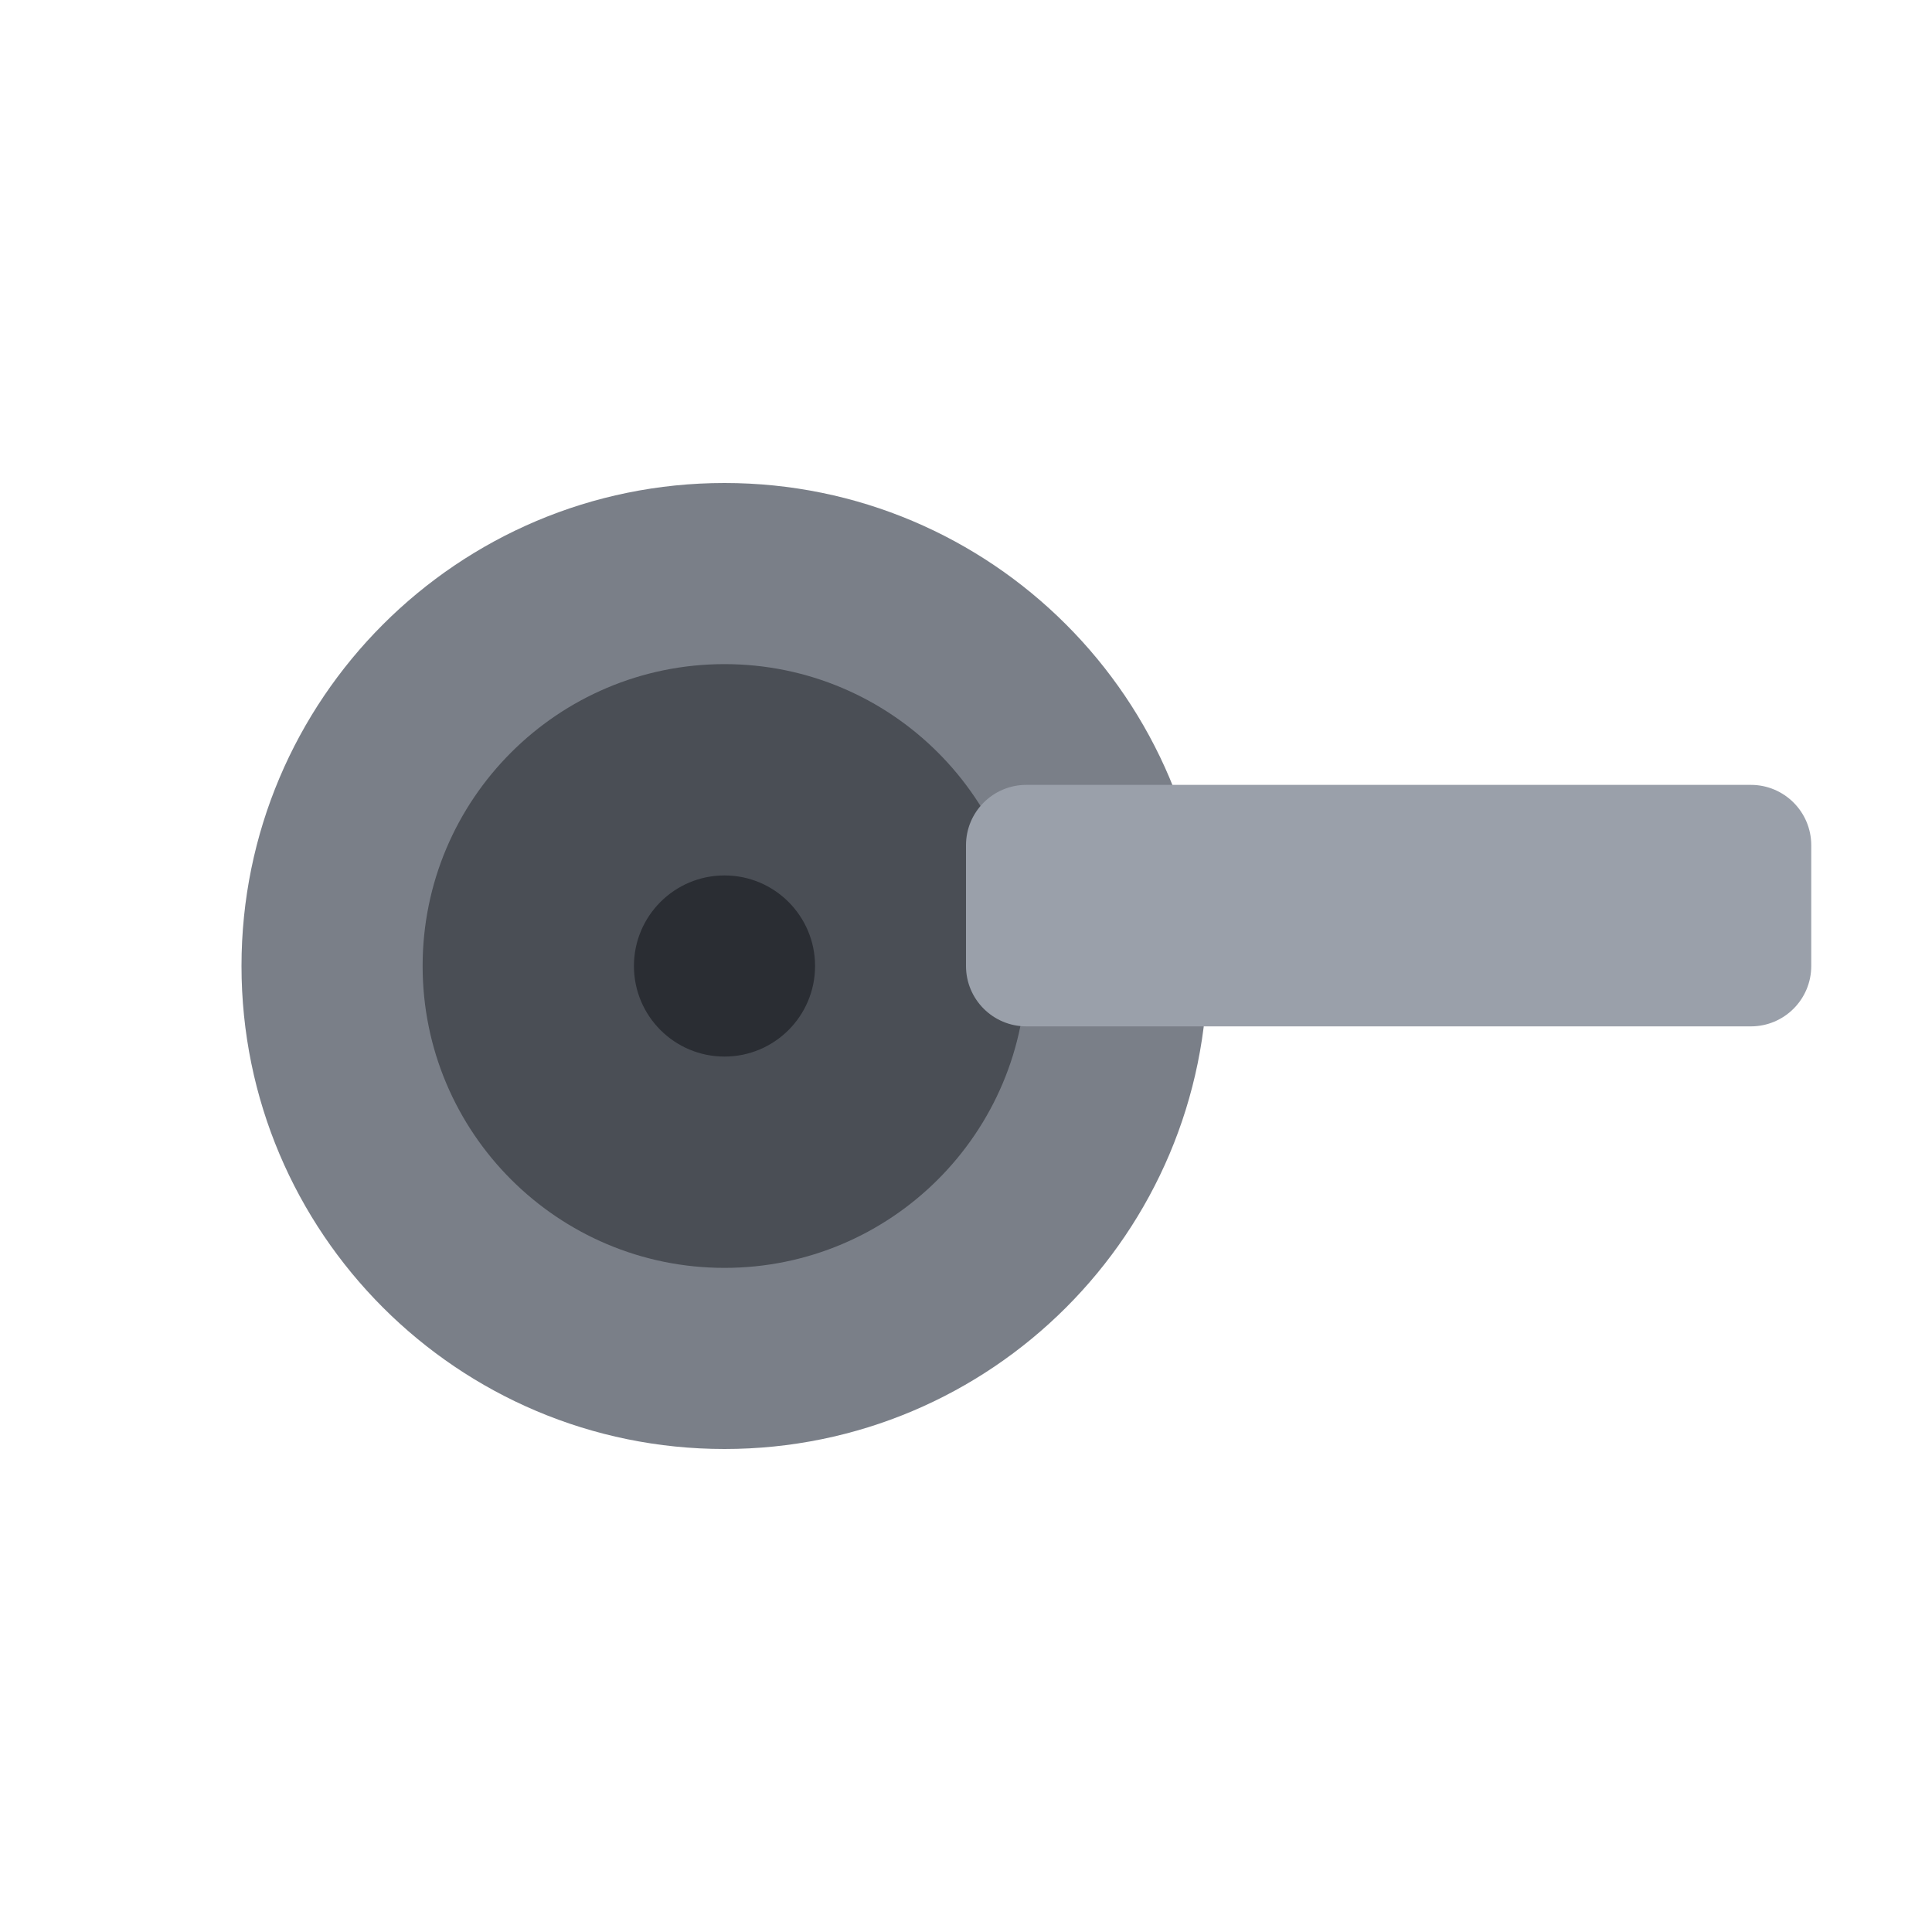
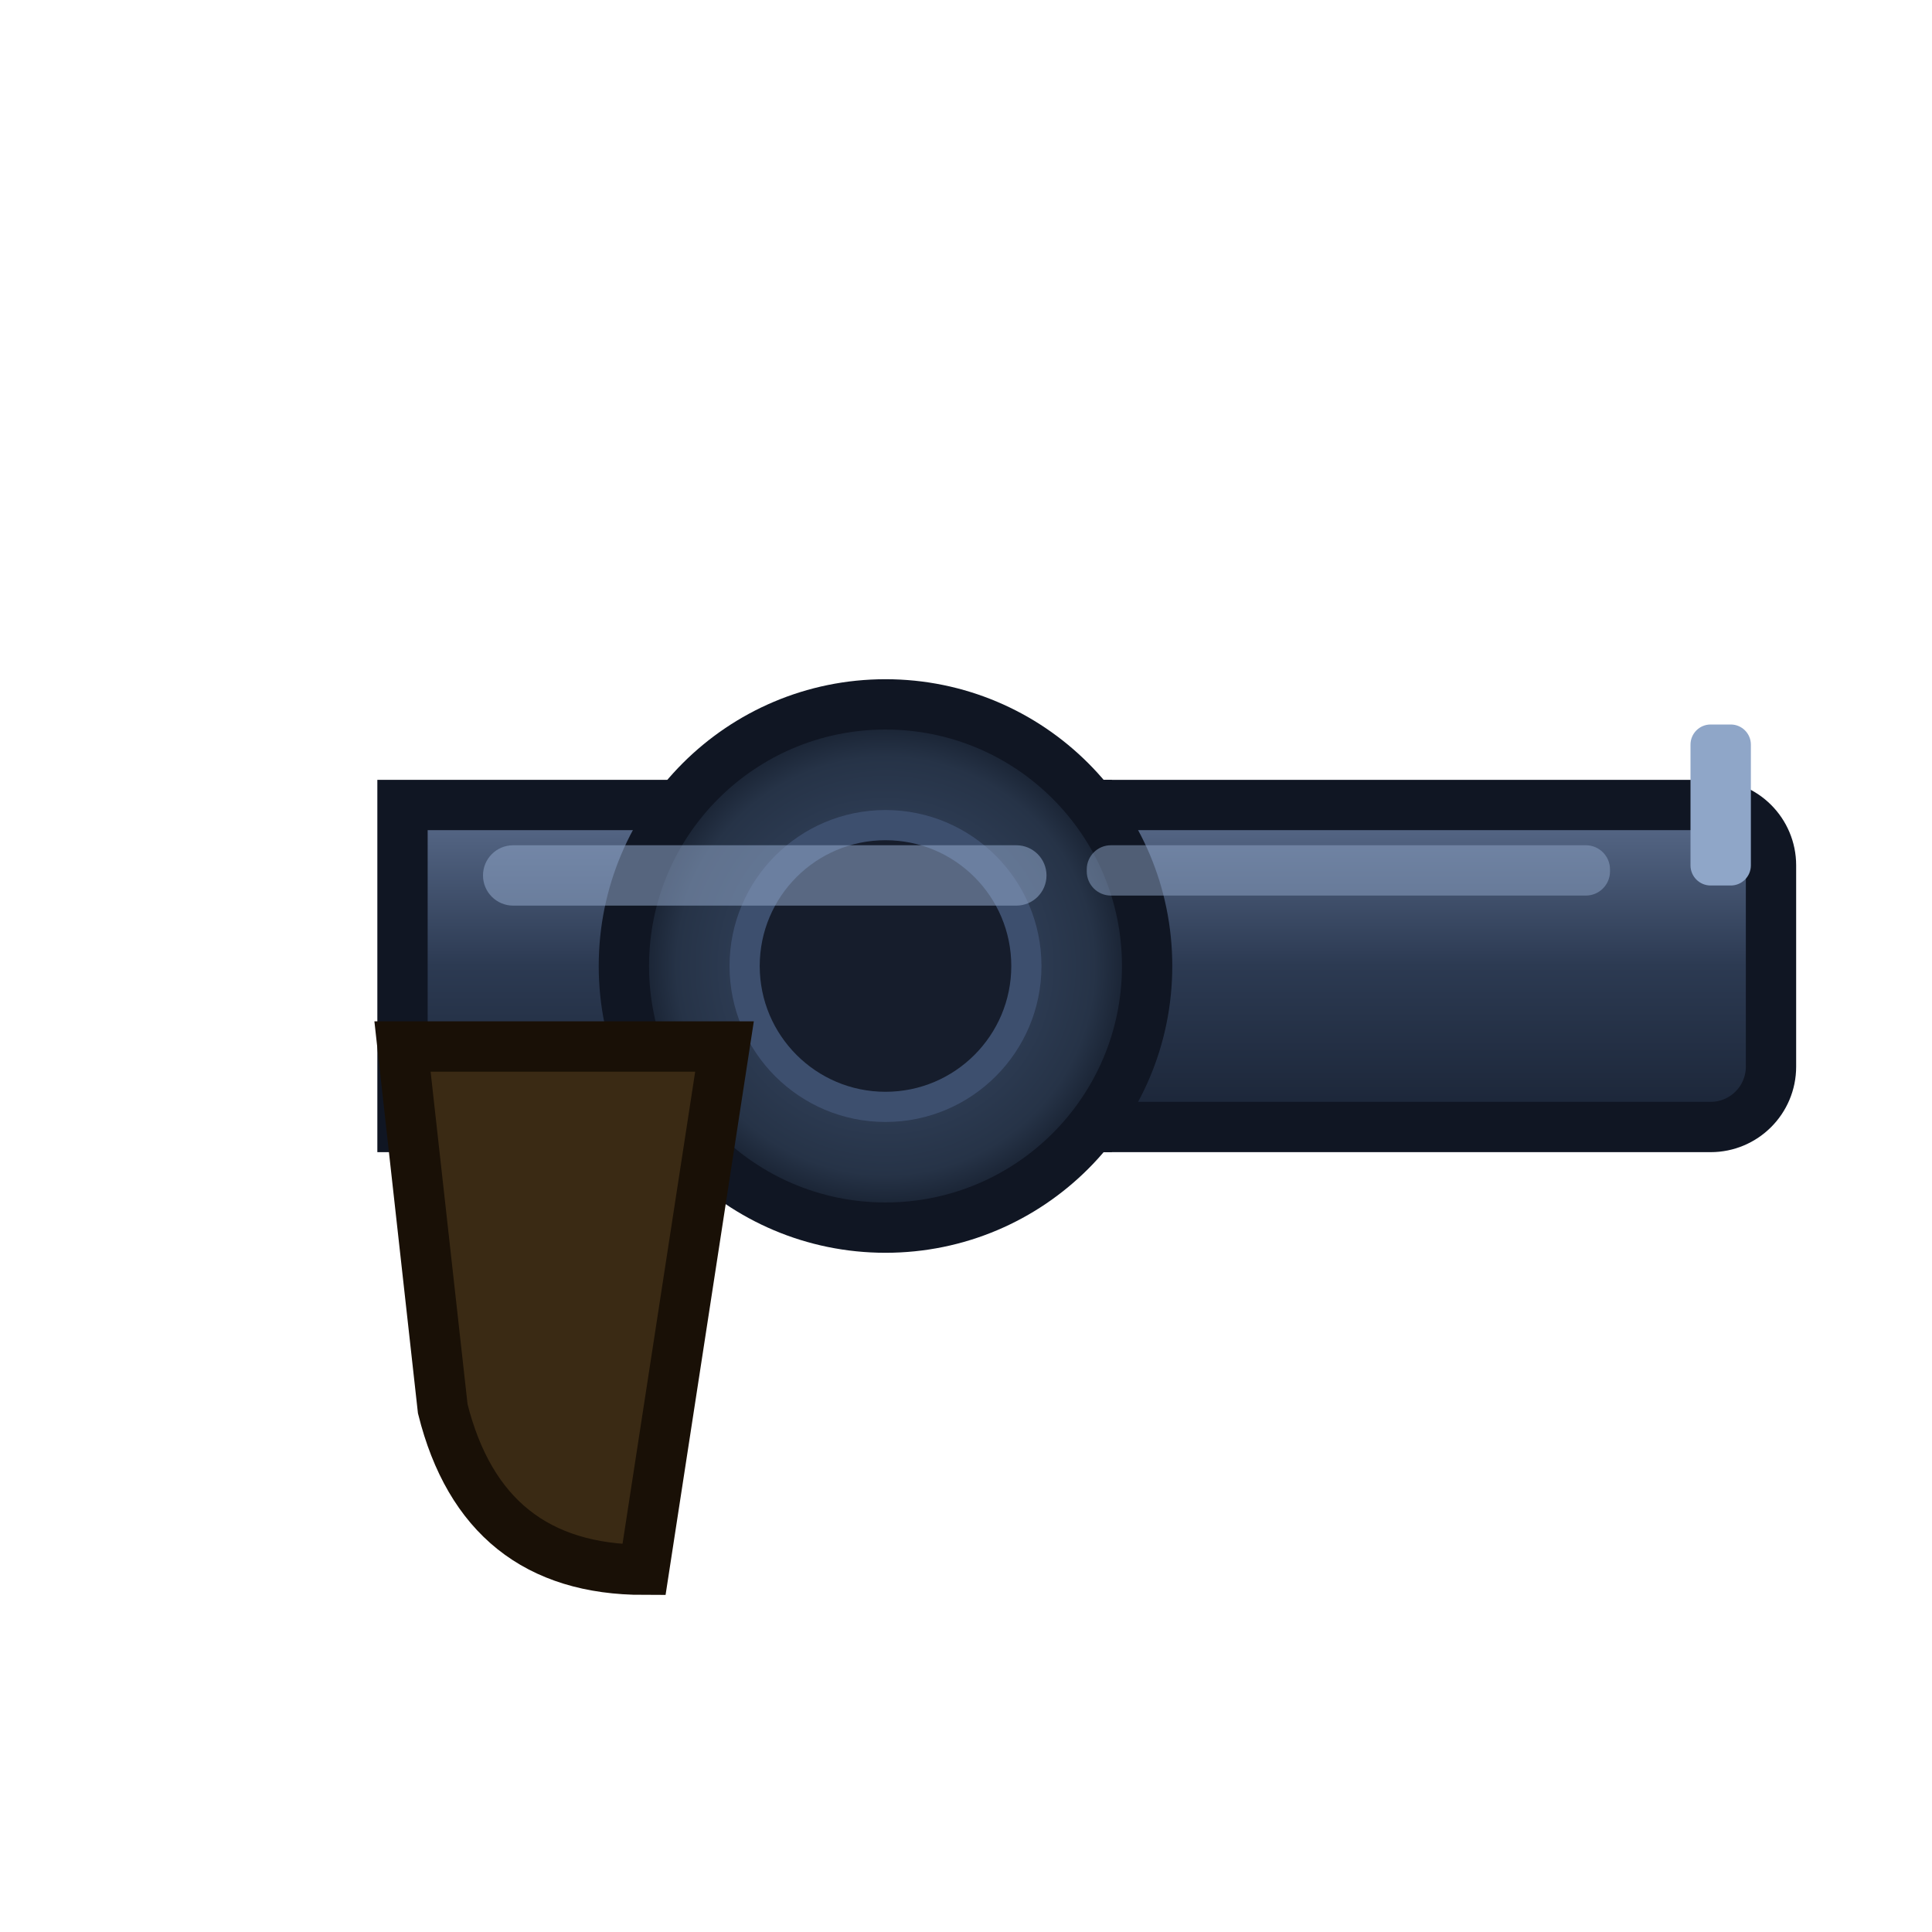
- <svg xmlns="http://www.w3.org/2000/svg" width="32" height="32" viewBox="0 0 32 32">
-   <circle cx="12" cy="16" r="8" fill="#7a7f88" />
-   <circle cx="12" cy="16" r="5" fill="#4a4e55" />
-   <circle cx="12" cy="16" r="1.5" fill="#2a2d33" />
-   <rect x="16" y="13" width="14" height="4" rx="1" fill="#9aa0aa" />
+ <svg xmlns="http://www.w3.org/2000/svg" width="96" height="96" viewBox="0 0 96 96">
+   <defs>
+     <linearGradient id="blue" x1="0" y1="0" x2="0" y2="1">
+       <stop offset="0" stop-color="#5a6c8c" />
+       <stop offset="0.5" stop-color="#2c3a52" />
+       <stop offset="1" stop-color="#1a2436" />
+     </linearGradient>
+     <radialGradient id="cyl" cx="0.5" cy="0.5" r="0.5">
+       <stop offset="0" stop-color="#3d4f6e" />
+       <stop offset="0.8" stop-color="#263347" />
+       <stop offset="1" stop-color="#121a28" />
+     </radialGradient>
+   </defs>
+   <rect x="52" y="40" width="36" height="16" rx="3" fill="url(#blue)" stroke="#101623" stroke-width="2.5" />
+   <rect x="20" y="40" width="34" height="16" fill="url(#blue)" stroke="#101623" stroke-width="2.5" />
+   <circle cx="44" cy="48" r="13" fill="url(#cyl)" stroke="#101623" stroke-width="2.5" />
+   <circle cx="44" cy="48" r="7" fill="#161d2c" stroke="#3d4f6e" stroke-width="1.5" />
+   <path d="M 20 52 L 36 52 L 32 78 Q 24 78 22 70 Z" fill="#3a2a14" stroke="#191006" stroke-width="2.5" />
+   <rect x="24" y="42" width="28" height="3" rx="1.5" fill="#8fa6c8" opacity="0.55" />
+   <rect x="54" y="42" width="26" height="2.5" rx="1.2" fill="#8fa6c8" opacity="0.5" />
+   <rect x="84" y="36" width="3" height="8" rx="1" fill="#8fa6c8" />
</svg>
